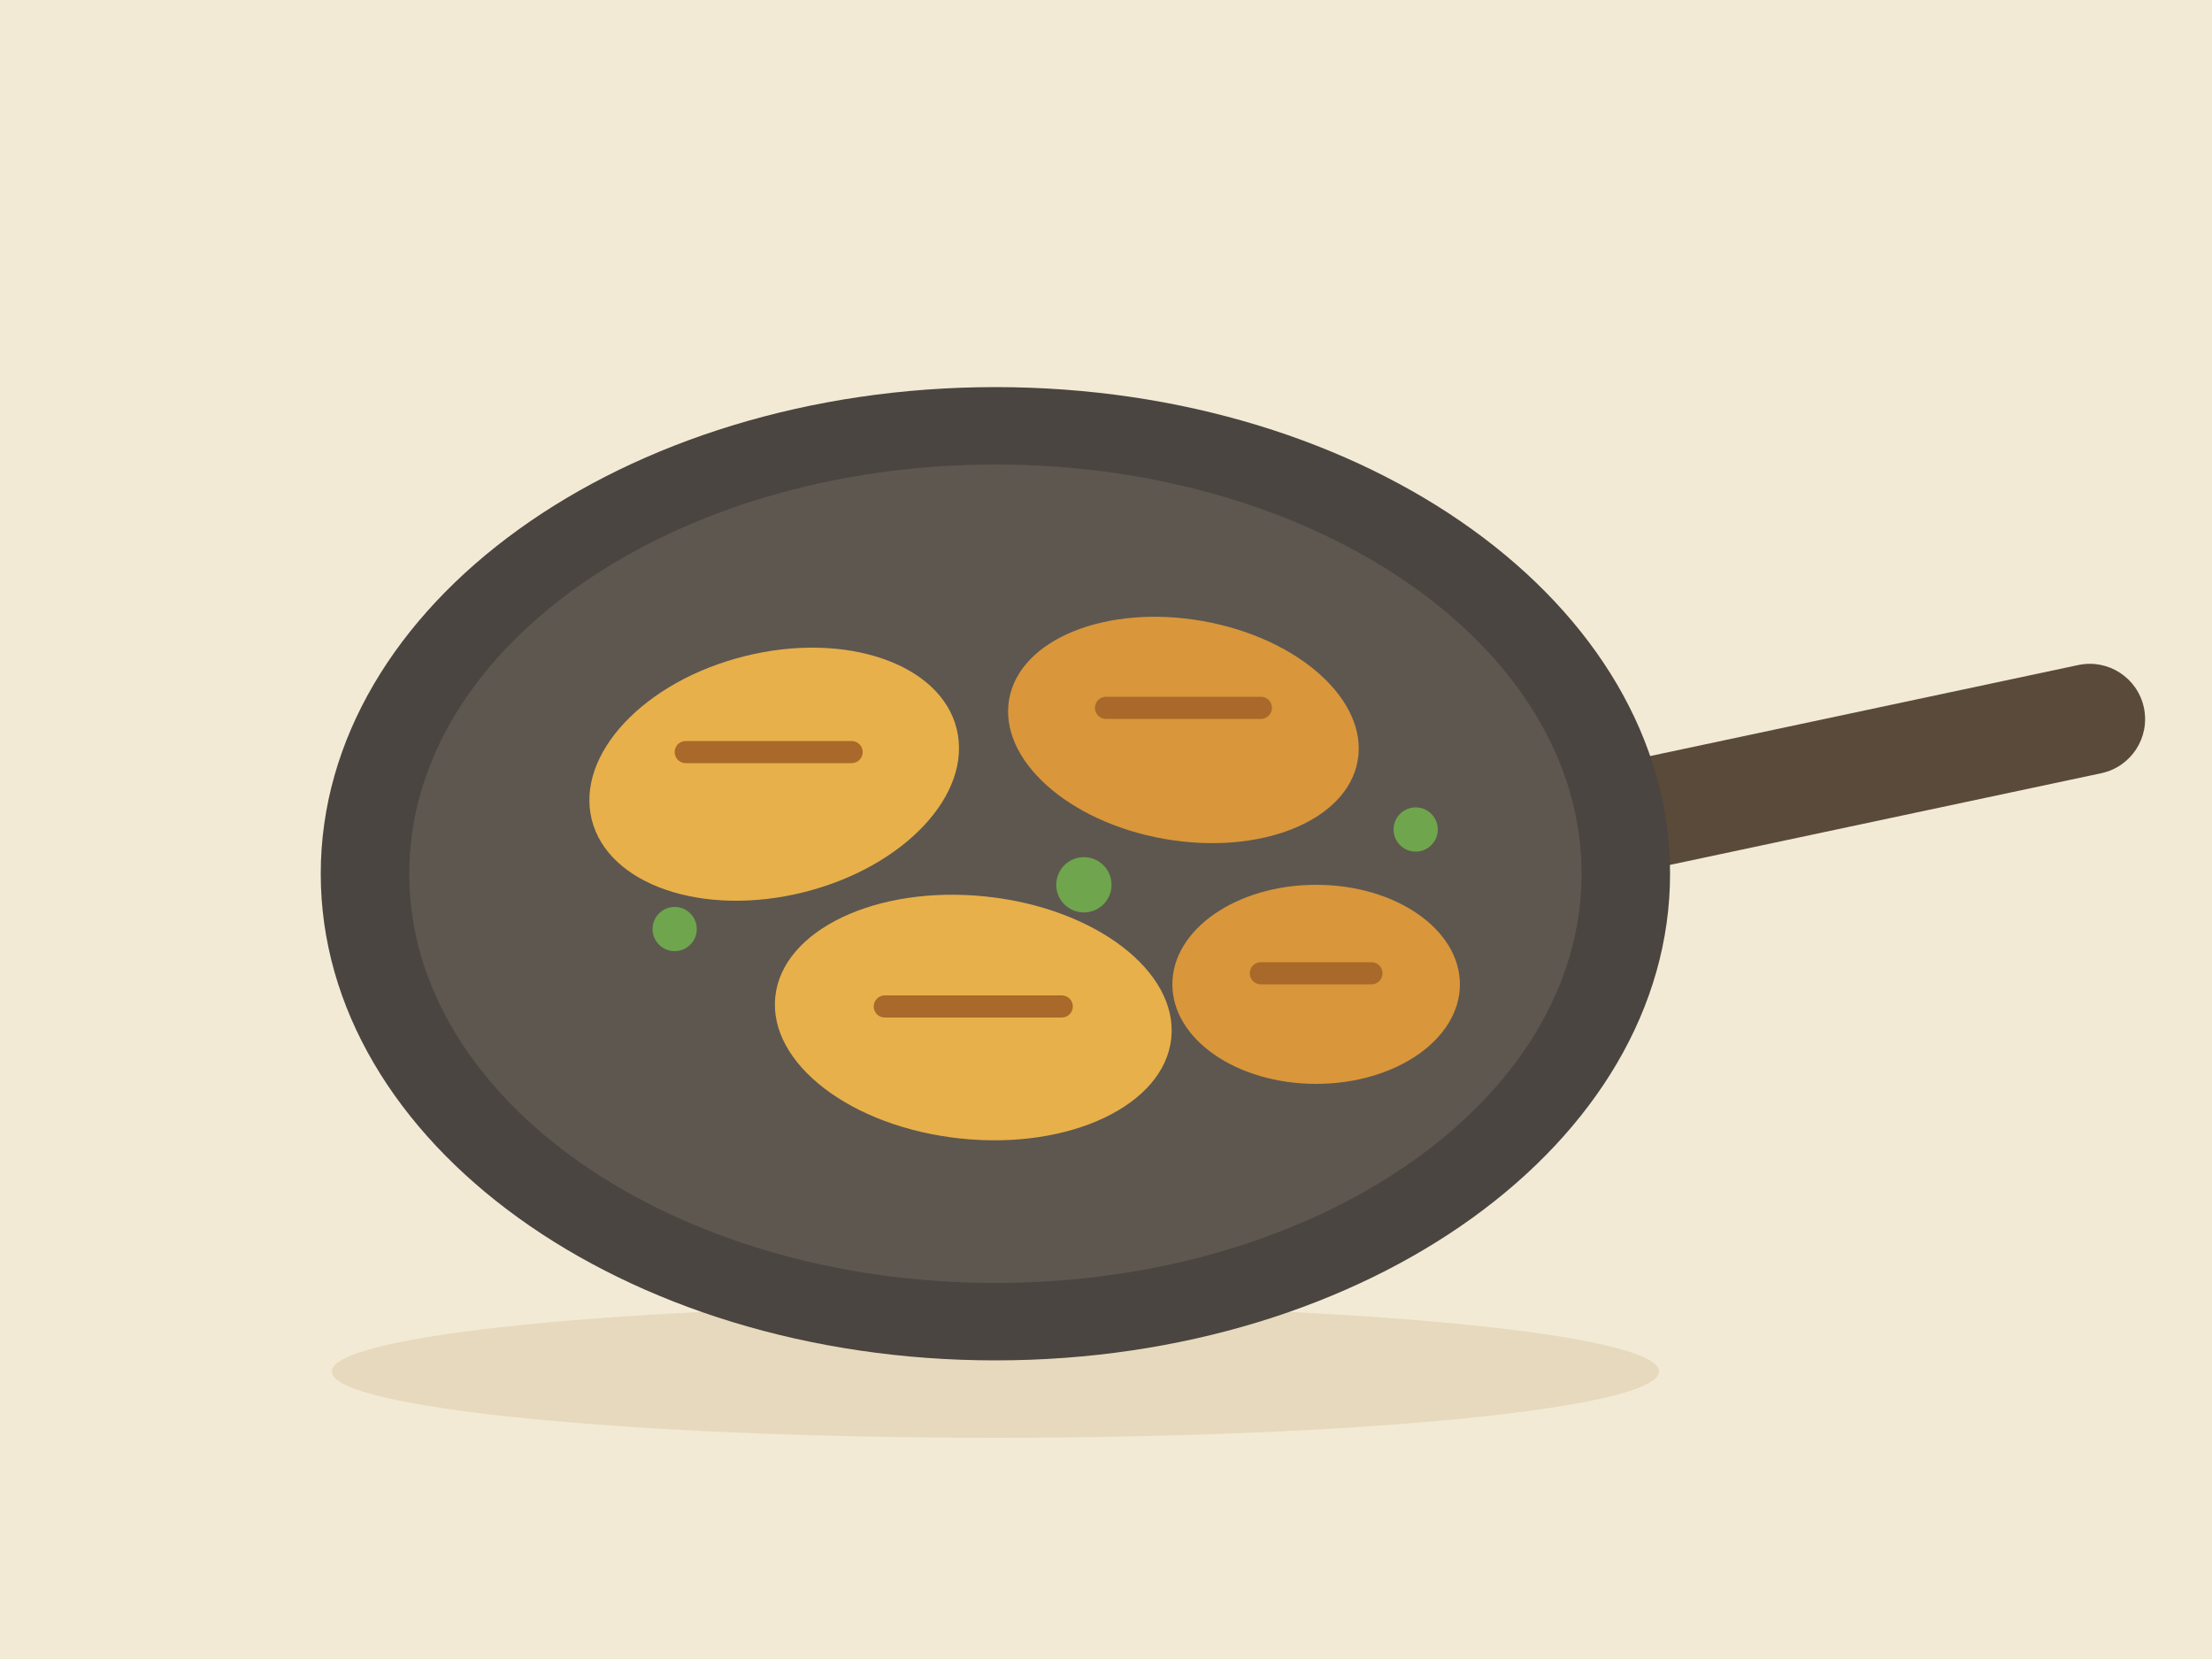
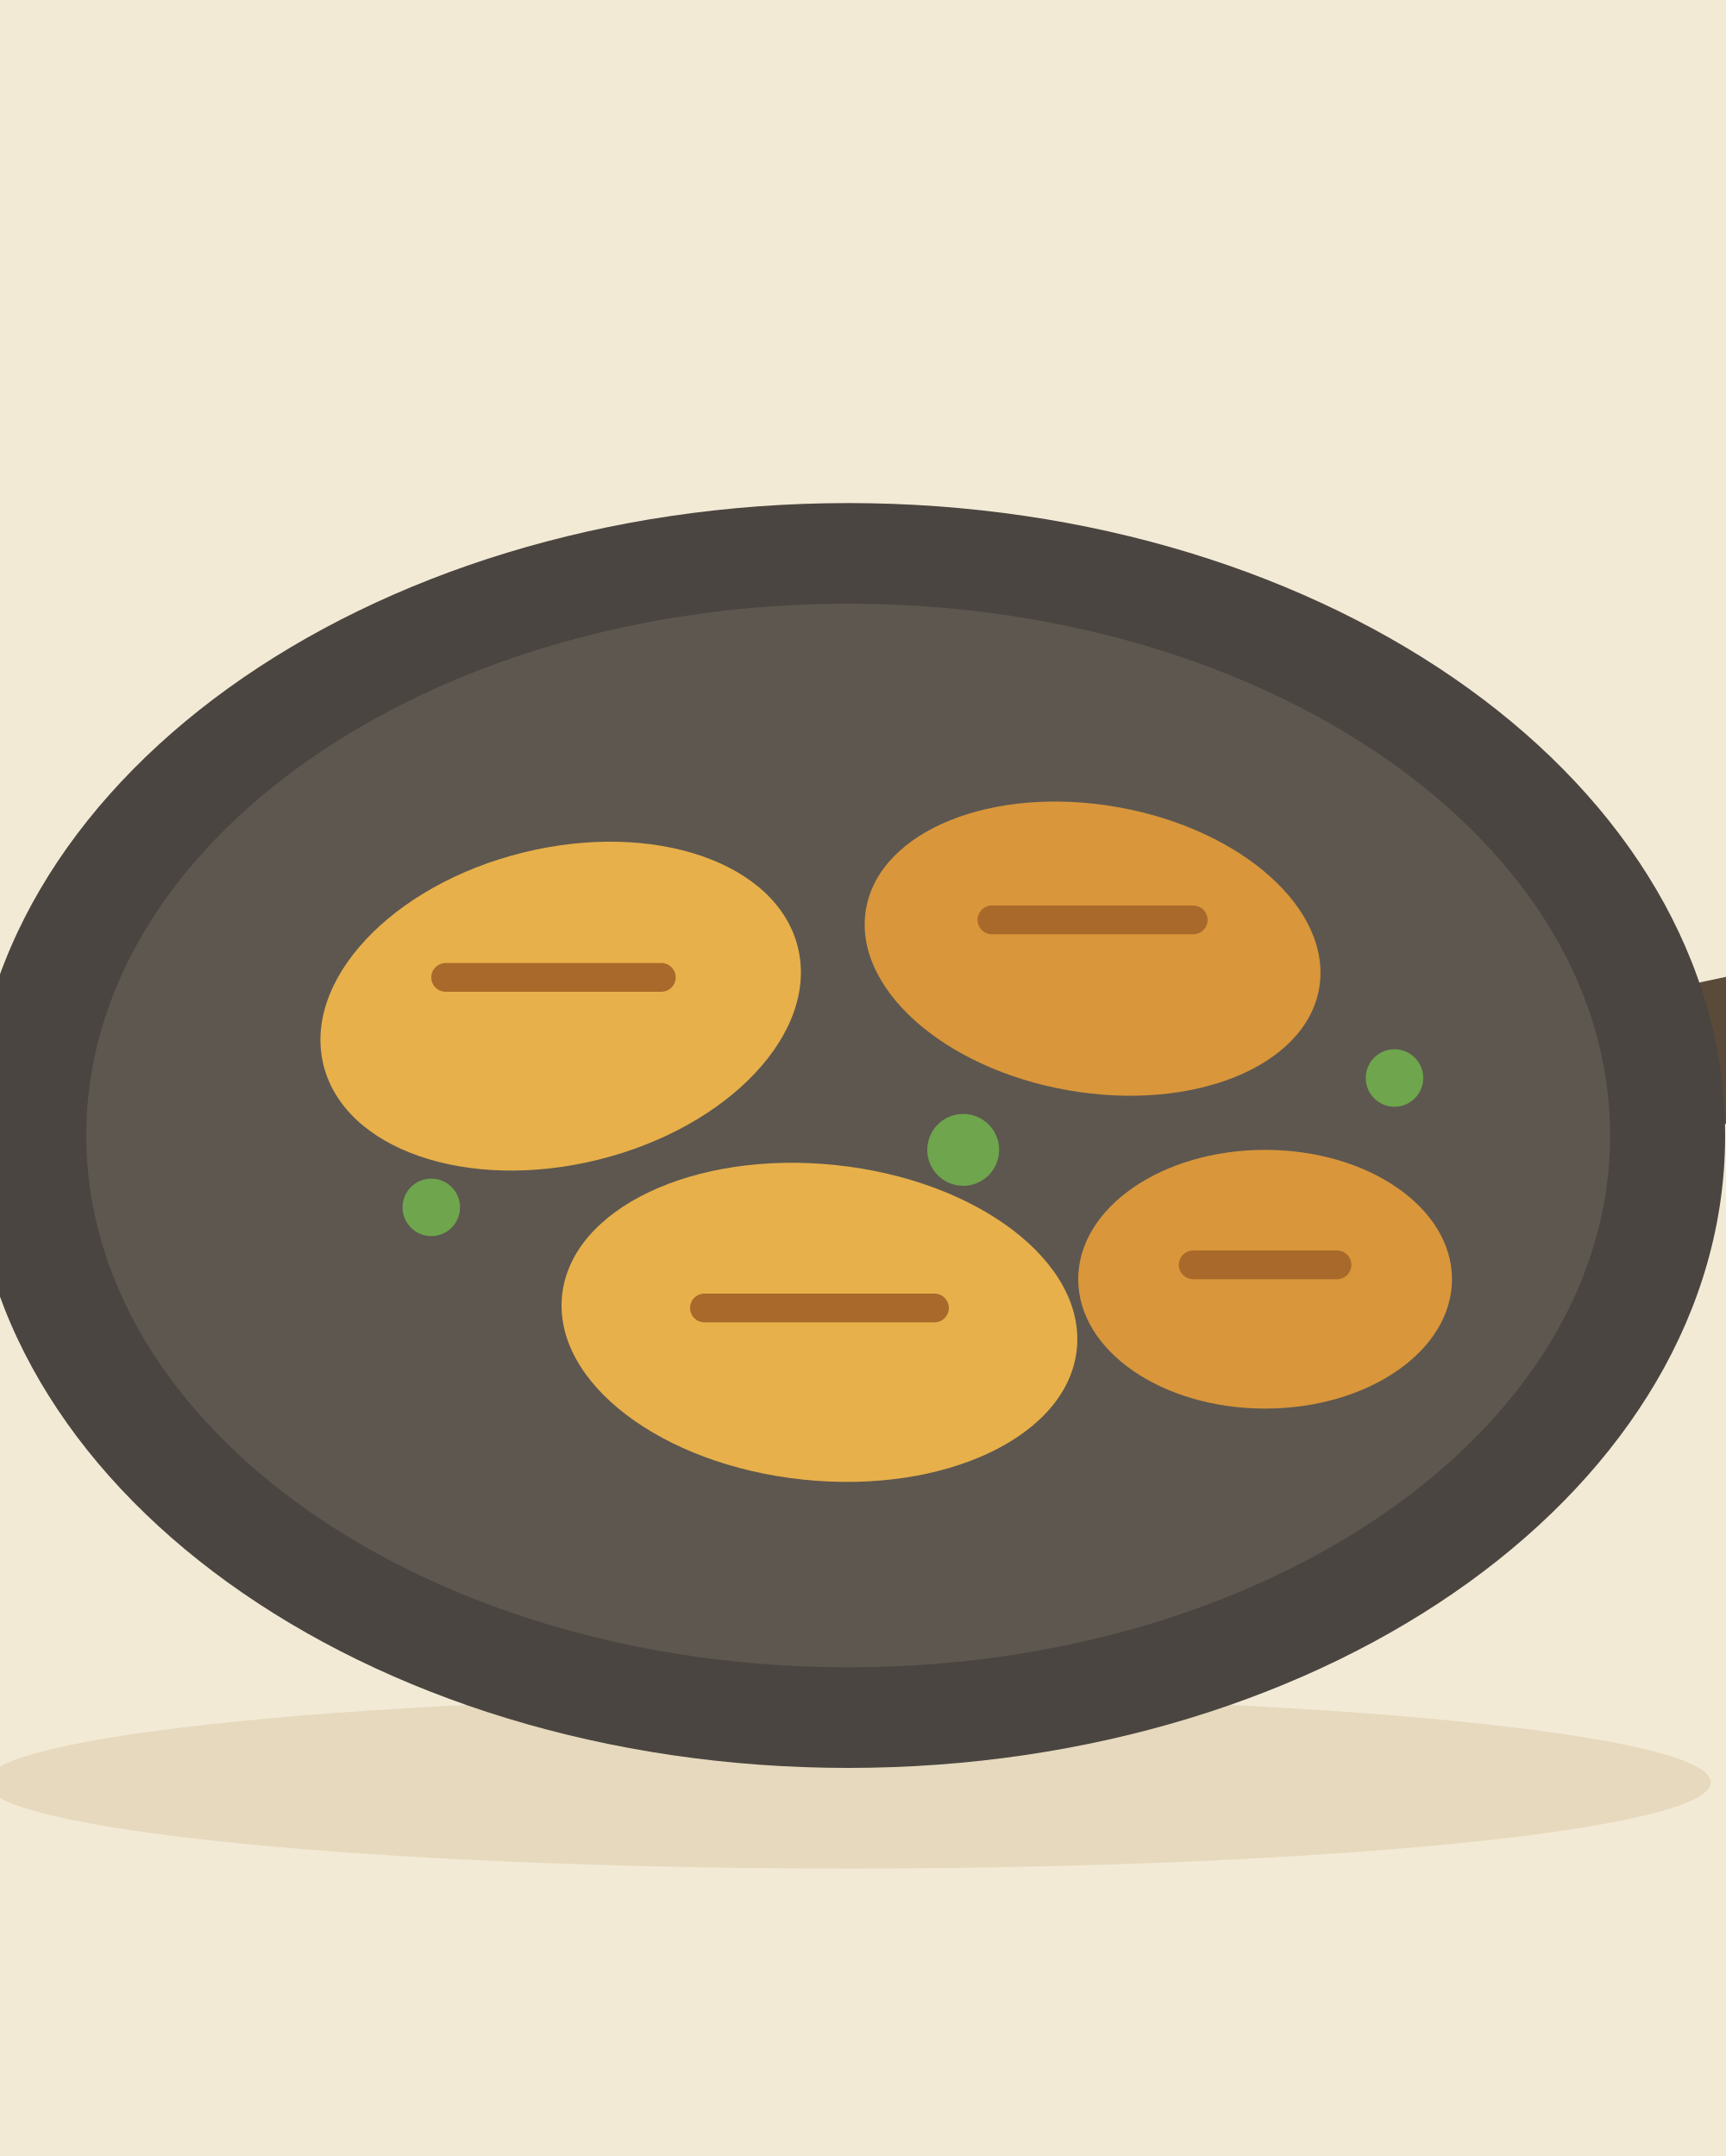
- <svg xmlns="http://www.w3.org/2000/svg" viewBox="0 0 400 300">
+ <svg xmlns="http://www.w3.org/2000/svg" viewBox="62 0 240 300">
  <rect width="400" height="300" fill="#f3ead6" />
  <ellipse cx="180" cy="248" rx="120" ry="12" fill="#e6d9bd" />
  <rect x="284" y="140" width="106" height="20" rx="10" transform="rotate(-12 284 150)" fill="#5a4a3a" />
  <ellipse cx="180" cy="158" rx="122" ry="88" fill="#4a4540" />
  <ellipse cx="180" cy="158" rx="106" ry="74" fill="#5d5750" />
  <g>
    <ellipse cx="140" cy="140" rx="34" ry="22" transform="rotate(-14 140 140)" fill="#e8b04a" />
    <ellipse cx="214" cy="132" rx="32" ry="20" transform="rotate(10 214 132)" fill="#d9963a" />
    <ellipse cx="176" cy="184" rx="36" ry="22" transform="rotate(6 176 184)" fill="#e8b04a" />
    <ellipse cx="238" cy="178" rx="26" ry="18" fill="#d9963a" />
    <path d="M124 136h30M200 128h28M160 182h32M228 176h20" stroke="#a8692a" stroke-width="4" stroke-linecap="round" />
  </g>
  <g fill="#6fa54c">
    <circle cx="196" cy="160" r="5" />
    <circle cx="122" cy="168" r="4" />
    <circle cx="256" cy="150" r="4" />
  </g>
</svg>
